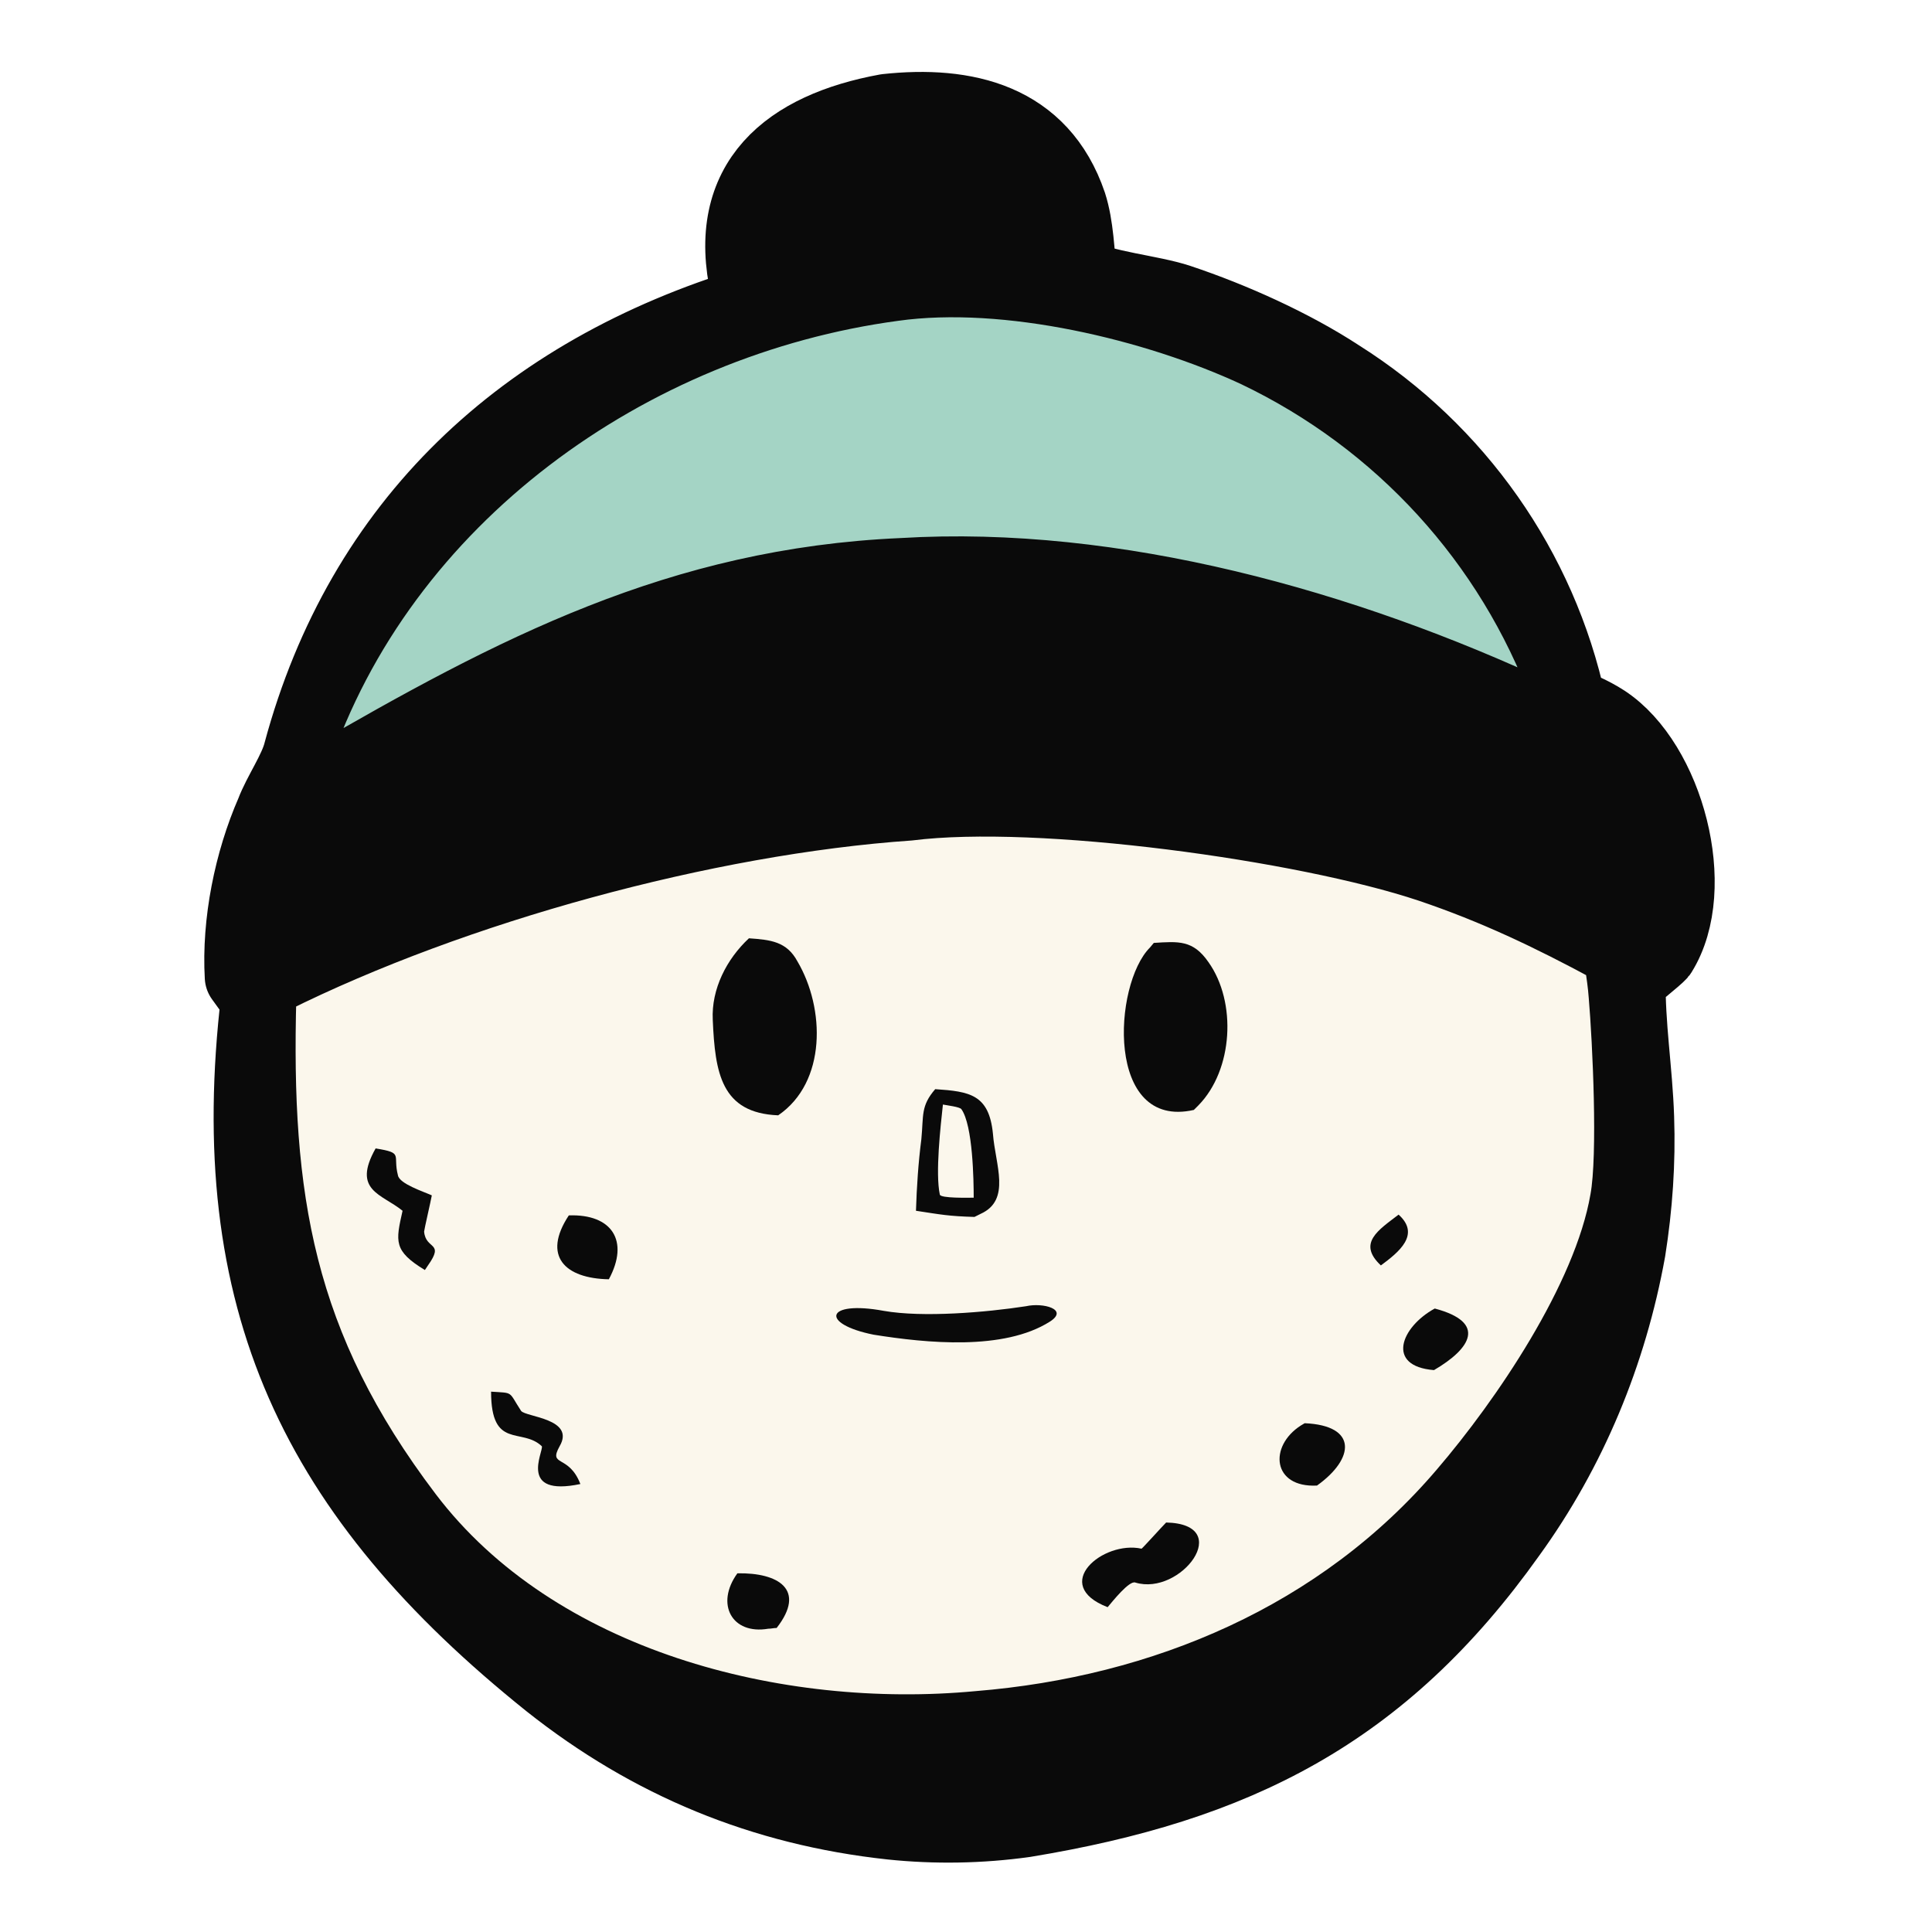
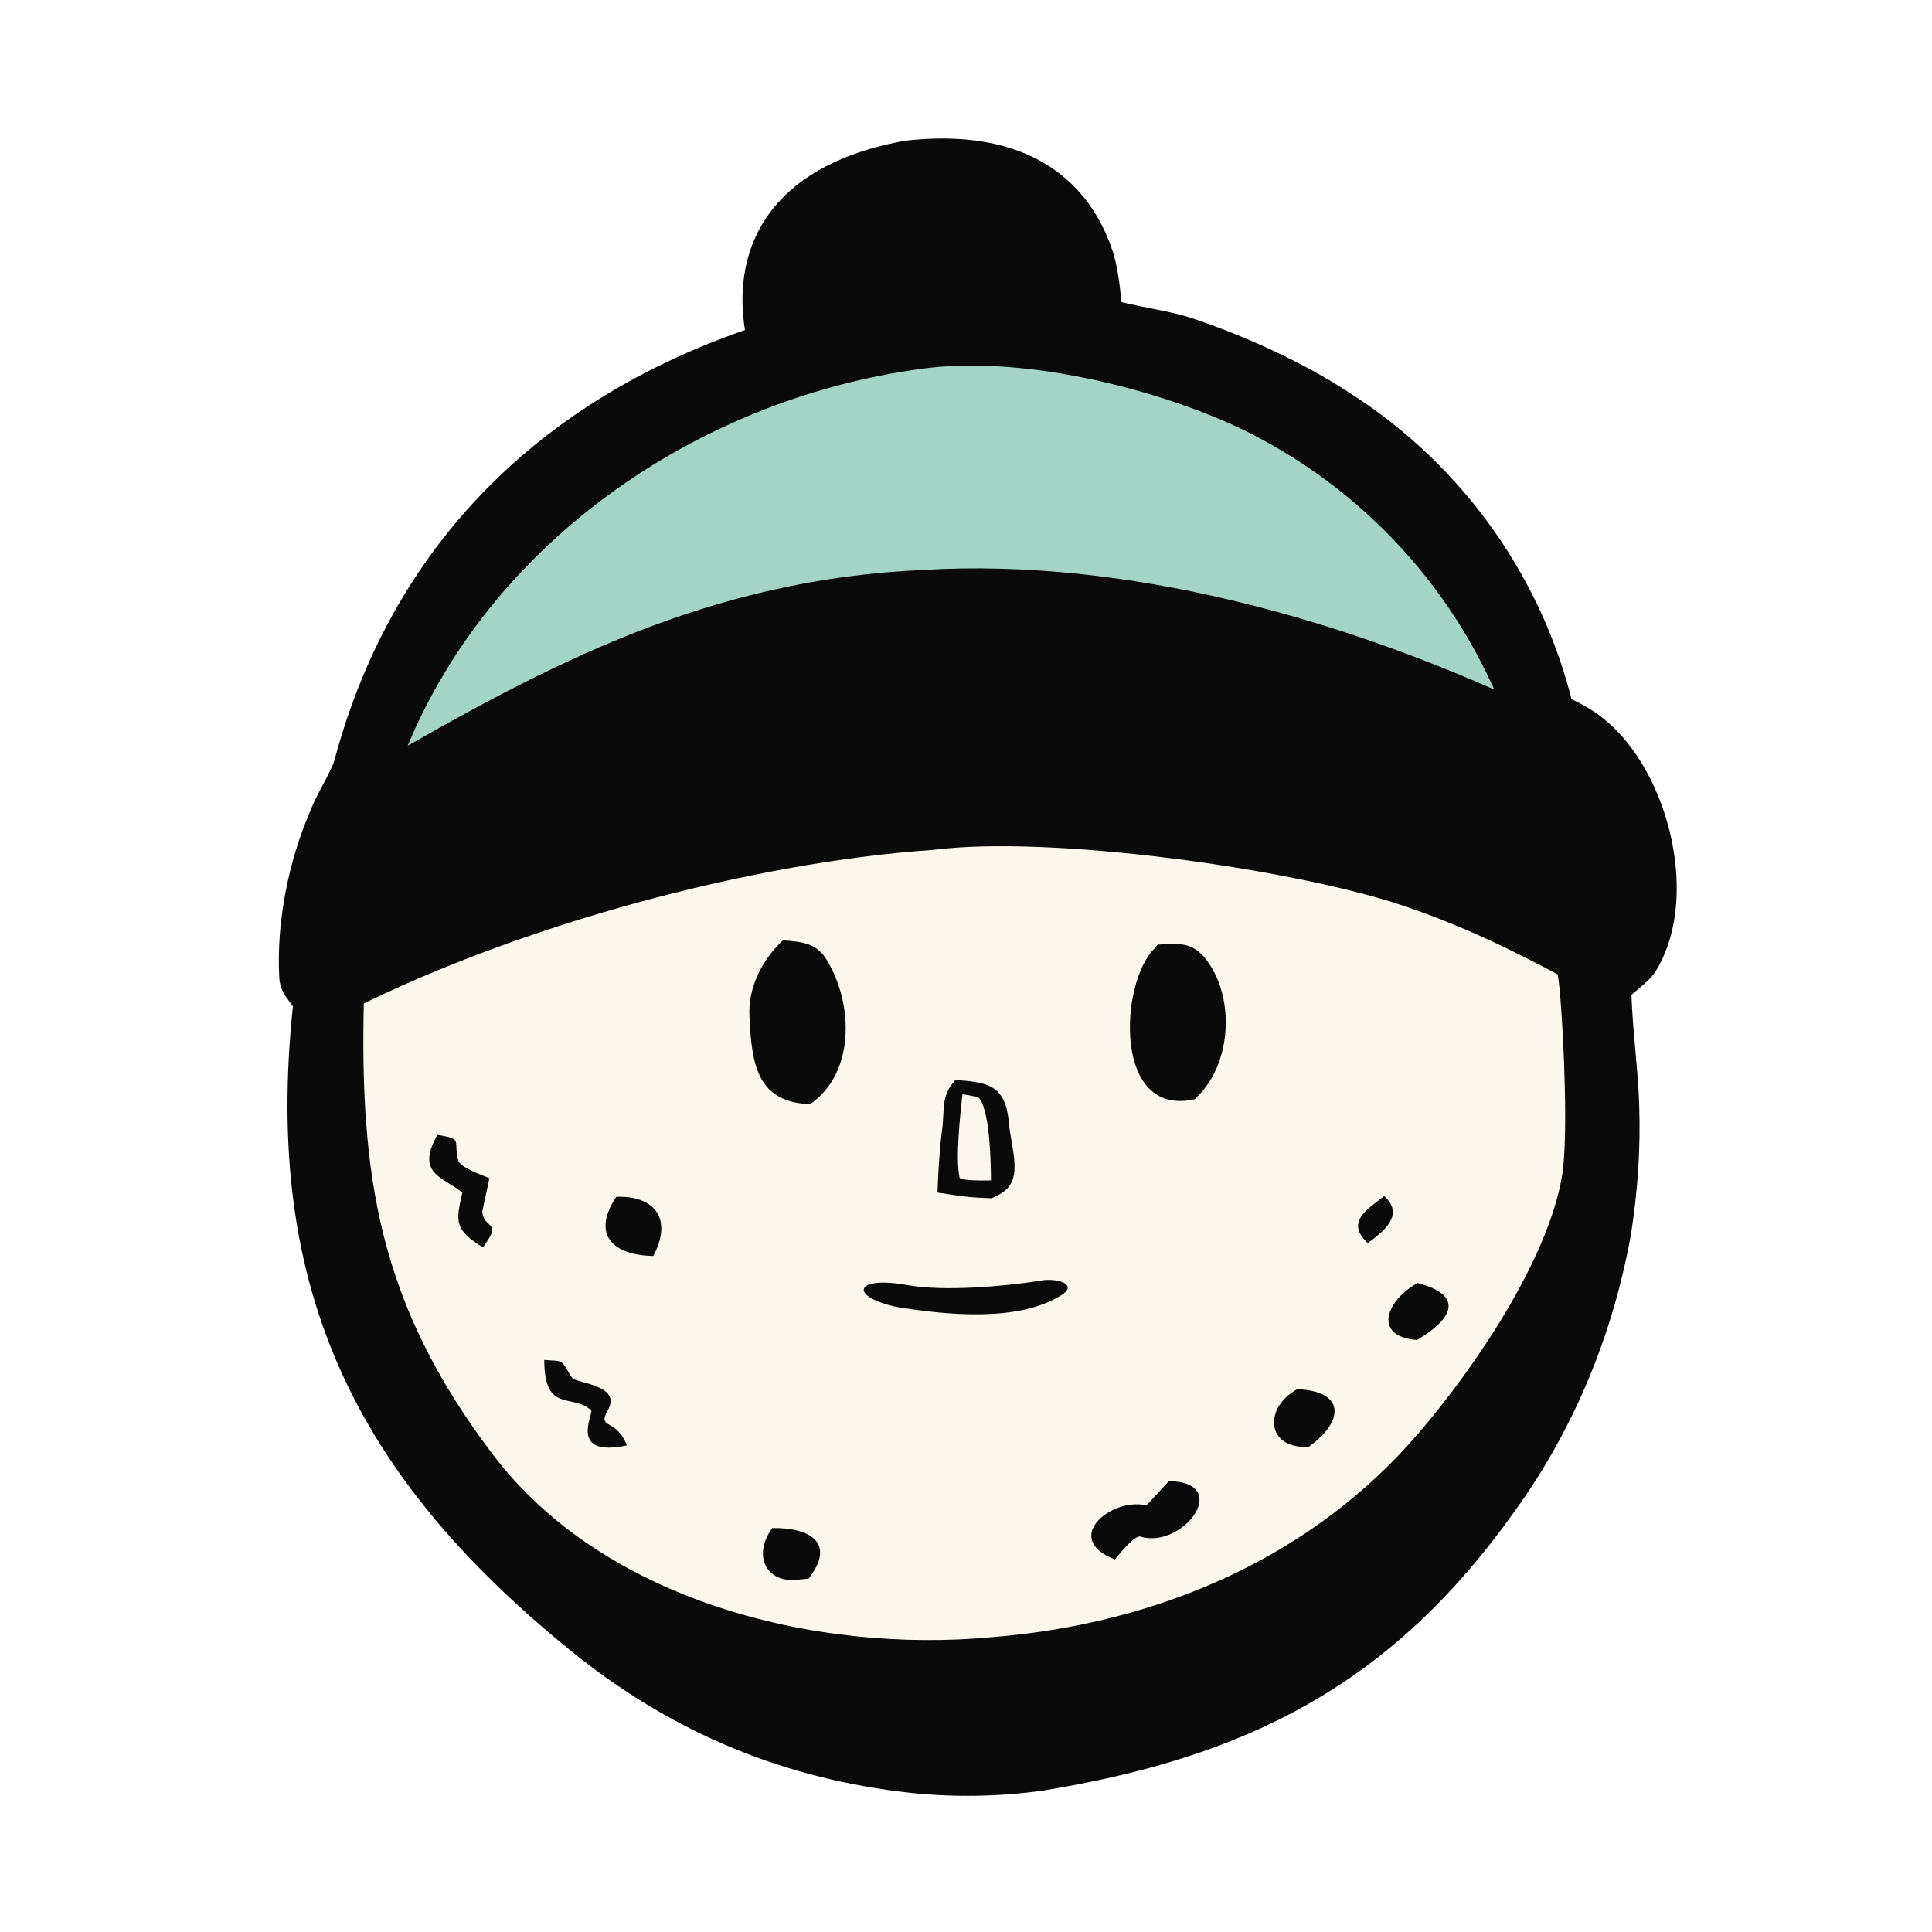
- <svg xmlns="http://www.w3.org/2000/svg" viewBox="278 384 251 251">
+ <svg xmlns="http://www.w3.org/2000/svg" viewBox="265.4 373.9 271.2 271.2">
  <g data-outlined="1" fill="#0a0a0a" stroke="#0a0a0a" stroke-width="10" stroke-linejoin="round">
    <path d="M393.2 398.6C403.4 397.5 413.1 399.7 416.8 410.6C417.7 413.4 417.8 416.9 418.1 419.9C421.3 421.6 427.5 422.1 431.1 423.3C438 425.6 445.8 429.1 451.9 433.1C467.1 442.7 477.9 458 481.7 475.6C483 476.2 484.6 476.8 486.3 477.9C494.4 483.2 498.7 499.4 493.5 507.7C493.2 508.1 489.4 511.2 489.4 511.1C489.3 517.2 490.3 523.1 490.5 529.2C490.7 535 490.3 540.7 489.4 546.4C487 559.7 481.8 572.3 473.9 583.2C457.4 606.4 438.4 615.8 411.1 620.3C405.4 621.1 399.5 621.2 393.8 620.6C377.2 618.8 362.6 612.8 349.5 602.4C319.2 578.1 307.1 552.9 311.7 513.8L309.6 510.9C309.2 503.9 310.8 496 313.6 489.6C314.5 487.2 316.6 484.2 317.2 481.8C325.2 452.1 346.1 432.6 375.8 423.6C375.6 422.9 375.5 422.2 375.3 421.5C372.1 407.6 380.6 400.9 393.2 398.6Z" />
    <path d="M396.3 491.2C412.9 489.1 447 493.8 462.9 499.1C471.2 501.9 478.3 505.3 485.9 509.4C486.1 510.8 486.3 512.1 486.4 513.5C486.9 519.4 487.6 534.1 486.6 539.5C484.5 551.7 474 567.1 466.2 576.2C450.7 594.4 428.4 603.8 404.9 605.7C379.3 608.1 349 600.4 333 579.3C316.7 557.8 313.8 539.4 314.5 513.5C337.8 501.9 370.2 493 396.3 491.2Z" />
    <path d="M375.3 505.9C378.1 506.1 380.2 506.3 381.6 508.9C385.2 515 385.4 524.6 379.1 528.9C371.7 528.6 370.9 523.4 370.6 516.5C370.4 512.5 372.4 508.6 375.3 505.9Z" />
    <path d="M427.9 506.5C431.1 506.3 433 506.1 435 509C438.7 514.2 438.2 523 433.7 527.6L433.1 528.2C421.6 530.8 422.6 511.9 427.4 507.1L427.9 506.5Z" />
    <path d="M399.5 525.5C404 525.8 406.5 526.2 407 531.3C407.3 535.3 409.4 539.9 405.4 541.7L404.6 542.1C401.2 542 400.3 541.8 397 541.3C397.1 538.2 397.3 535.1 397.7 532C398 528.9 397.6 527.7 399.5 525.5Z" />
    <path d="M411.3 553.7C413.5 553.2 416.9 554.1 414.4 555.7C408.4 559.5 398.4 558.5 391.5 557.4C384.5 556 385.2 552.9 392.8 554.3C397.9 555.2 406.1 554.5 411.3 553.7Z" />
    <path d="M429.5 581.8C438.5 582 431.4 591.4 425.5 589.6C424.7 589.3 422.5 592.1 421.9 592.8C414.4 589.9 421.3 584.1 426.3 585.2C426.3 585.3 429 582.3 429.5 581.8Z" />
    <path d="M326.8 533.2C330.5 533.8 329 534 329.7 536.7C329.9 537.8 333 538.8 334.1 539.3C334 539.9 333.1 543.8 333.1 544C333.3 546.4 335.8 545.3 333.6 548.4L333.2 549C329.1 546.5 329.4 545.3 330.3 541.3C327.6 539.1 323.7 538.7 326.8 533.2Z" />
    <path d="M341.8 564.8C344.8 565 344 564.7 345.7 567.3C346.3 568.1 352.8 568.3 350.7 571.9C349.2 574.6 351.9 572.9 353.4 576.8C345.3 578.5 348.6 572.6 348.4 571.9C345.8 569.4 341.8 572.4 341.8 564.8Z" />
    <path d="M394.4 423.7C408.6 421.7 427.4 426.2 440.1 432.1C458.1 440.7 472 455.9 478.9 474.6C453.5 462.7 423.2 454.2 395.1 455.9C365.6 457.2 343.6 468.7 318.8 483.1C329.7 450.5 361 428.2 394.4 423.7Z" />
  </g>
  <path fill="#0a0a0a" d="M393.2 398.6C403.4 397.5 413.1 399.7 416.8 410.6C417.7 413.4 417.8 416.9 418.1 419.9C421.3 421.6 427.5 422.1 431.1 423.3C438 425.6 445.8 429.1 451.9 433.1C467.1 442.7 477.9 458 481.7 475.6C483 476.2 484.6 476.8 486.3 477.9C494.4 483.2 498.7 499.4 493.5 507.7C493.2 508.1 489.4 511.2 489.4 511.1C489.3 517.2 490.3 523.1 490.5 529.2C490.7 535 490.3 540.7 489.4 546.4C487 559.7 481.8 572.3 473.9 583.2C457.4 606.4 438.4 615.8 411.1 620.3C405.4 621.1 399.5 621.2 393.8 620.6C377.2 618.8 362.6 612.8 349.5 602.4C319.2 578.1 307.1 552.9 311.7 513.8L309.6 510.9C309.2 503.9 310.8 496 313.6 489.6C314.5 487.2 316.6 484.2 317.2 481.8C325.2 452.1 346.1 432.6 375.8 423.6C375.6 422.9 375.5 422.2 375.3 421.5C372.1 407.6 380.6 400.9 393.2 398.6Z" />
  <path stroke="#0a0a0a" stroke-width="4" stroke-linejoin="round" fill="#fbf7ec" d="M396.3 491.2C412.9 489.1 447 493.8 462.9 499.1C471.2 501.9 478.3 505.3 485.9 509.4C486.1 510.8 486.3 512.1 486.4 513.5C486.9 519.4 487.6 534.1 486.6 539.5C484.5 551.7 474 567.1 466.2 576.2C450.7 594.4 428.4 603.8 404.9 605.7C379.3 608.1 349 600.4 333 579.3C316.7 557.8 313.8 539.4 314.5 513.5C337.8 501.9 370.2 493 396.3 491.2Z" />
  <path fill="#0a0a0a" d="M375.3 505.9C378.1 506.1 380.2 506.3 381.6 508.9C385.2 515 385.4 524.6 379.1 528.9C371.7 528.6 370.9 523.4 370.6 516.5C370.4 512.5 372.4 508.6 375.3 505.9Z" />
  <path fill="#0a0a0a" d="M427.9 506.5C431.1 506.3 433 506.1 435 509C438.7 514.2 438.2 523 433.7 527.6L433.1 528.2C421.6 530.8 422.6 511.9 427.4 507.1L427.9 506.5Z" />
  <path fill="#0a0a0a" d="M399.5 525.5C404 525.8 406.5 526.2 407 531.3C407.3 535.3 409.4 539.9 405.4 541.7L404.6 542.1C401.2 542 400.3 541.8 397 541.3C397.1 538.2 397.3 535.1 397.7 532C398 528.9 397.6 527.7 399.5 525.5Z" />
  <path fill="#fbf7ec" d="M400.5 527.5C401 527.6 402.7 527.8 402.9 528.1C404.4 530.2 404.5 537.4 404.5 539.6C403.9 539.6 400.2 539.7 400.1 539.2C399.5 536.4 400.2 530.3 400.5 527.5Z" />
  <path fill="#0a0a0a" d="M411.3 553.7C413.5 553.2 416.9 554.1 414.4 555.7C408.4 559.5 398.4 558.5 391.5 557.4C384.5 556 385.2 552.9 392.8 554.3C397.9 555.2 406.1 554.5 411.3 553.7Z" />
  <path fill="#0a0a0a" d="M429.5 581.8C438.5 582 431.4 591.4 425.5 589.6C424.7 589.3 422.5 592.1 421.9 592.8C414.4 589.9 421.3 584.1 426.3 585.2C426.3 585.3 429 582.3 429.5 581.8Z" />
  <path fill="#0a0a0a" d="M326.8 533.2C330.5 533.8 329 534 329.7 536.7C329.9 537.8 333 538.8 334.1 539.3C334 539.9 333.1 543.8 333.1 544C333.3 546.4 335.8 545.3 333.6 548.4L333.2 549C329.1 546.5 329.4 545.3 330.3 541.3C327.6 539.1 323.7 538.7 326.8 533.2Z" />
  <path fill="#0a0a0a" d="M447.5 568.9C454.4 569.2 454 573.5 449.1 577C443.3 577.3 442.8 571.9 447 569.2L447.5 568.9Z" />
  <path fill="#0a0a0a" d="M341.8 564.8C344.8 565 344 564.7 345.7 567.3C346.3 568.1 352.8 568.3 350.7 571.9C349.2 574.6 351.9 572.9 353.4 576.8C345.3 578.5 348.6 572.6 348.4 571.9C345.8 569.4 341.8 572.4 341.8 564.8Z" />
  <path fill="#0a0a0a" d="M351.9 541.9C357.5 541.7 359.8 545.2 357.1 550.2C351.4 550.1 348.4 547.2 351.9 541.9Z" />
  <path fill="#0a0a0a" d="M464.4 554C471.2 555.8 469.1 559.2 464.3 562C458 561.5 460 556.4 464.4 554Z" />
  <path fill="#0a0a0a" d="M373.8 588.4C379.1 588.3 382.8 590.5 378.9 595.5C378.5 595.5 378.2 595.6 377.8 595.6C373.1 596.4 370.9 592.4 373.8 588.4Z" />
  <path fill="#0a0a0a" d="M459.7 541.8C462.6 544.4 459.7 546.7 457.4 548.4C454.3 545.5 457.1 543.8 459.7 541.8Z" />
  <path stroke="#0a0a0a" stroke-width="4" stroke-linejoin="round" fill="#a4d4c5" d="M394.4 423.7C408.6 421.7 427.4 426.2 440.1 432.1C458.1 440.7 472 455.9 478.9 474.6C453.5 462.7 423.2 454.2 395.1 455.9C365.6 457.2 343.6 468.7 318.8 483.1C329.7 450.5 361 428.2 394.4 423.7Z" />
</svg>
